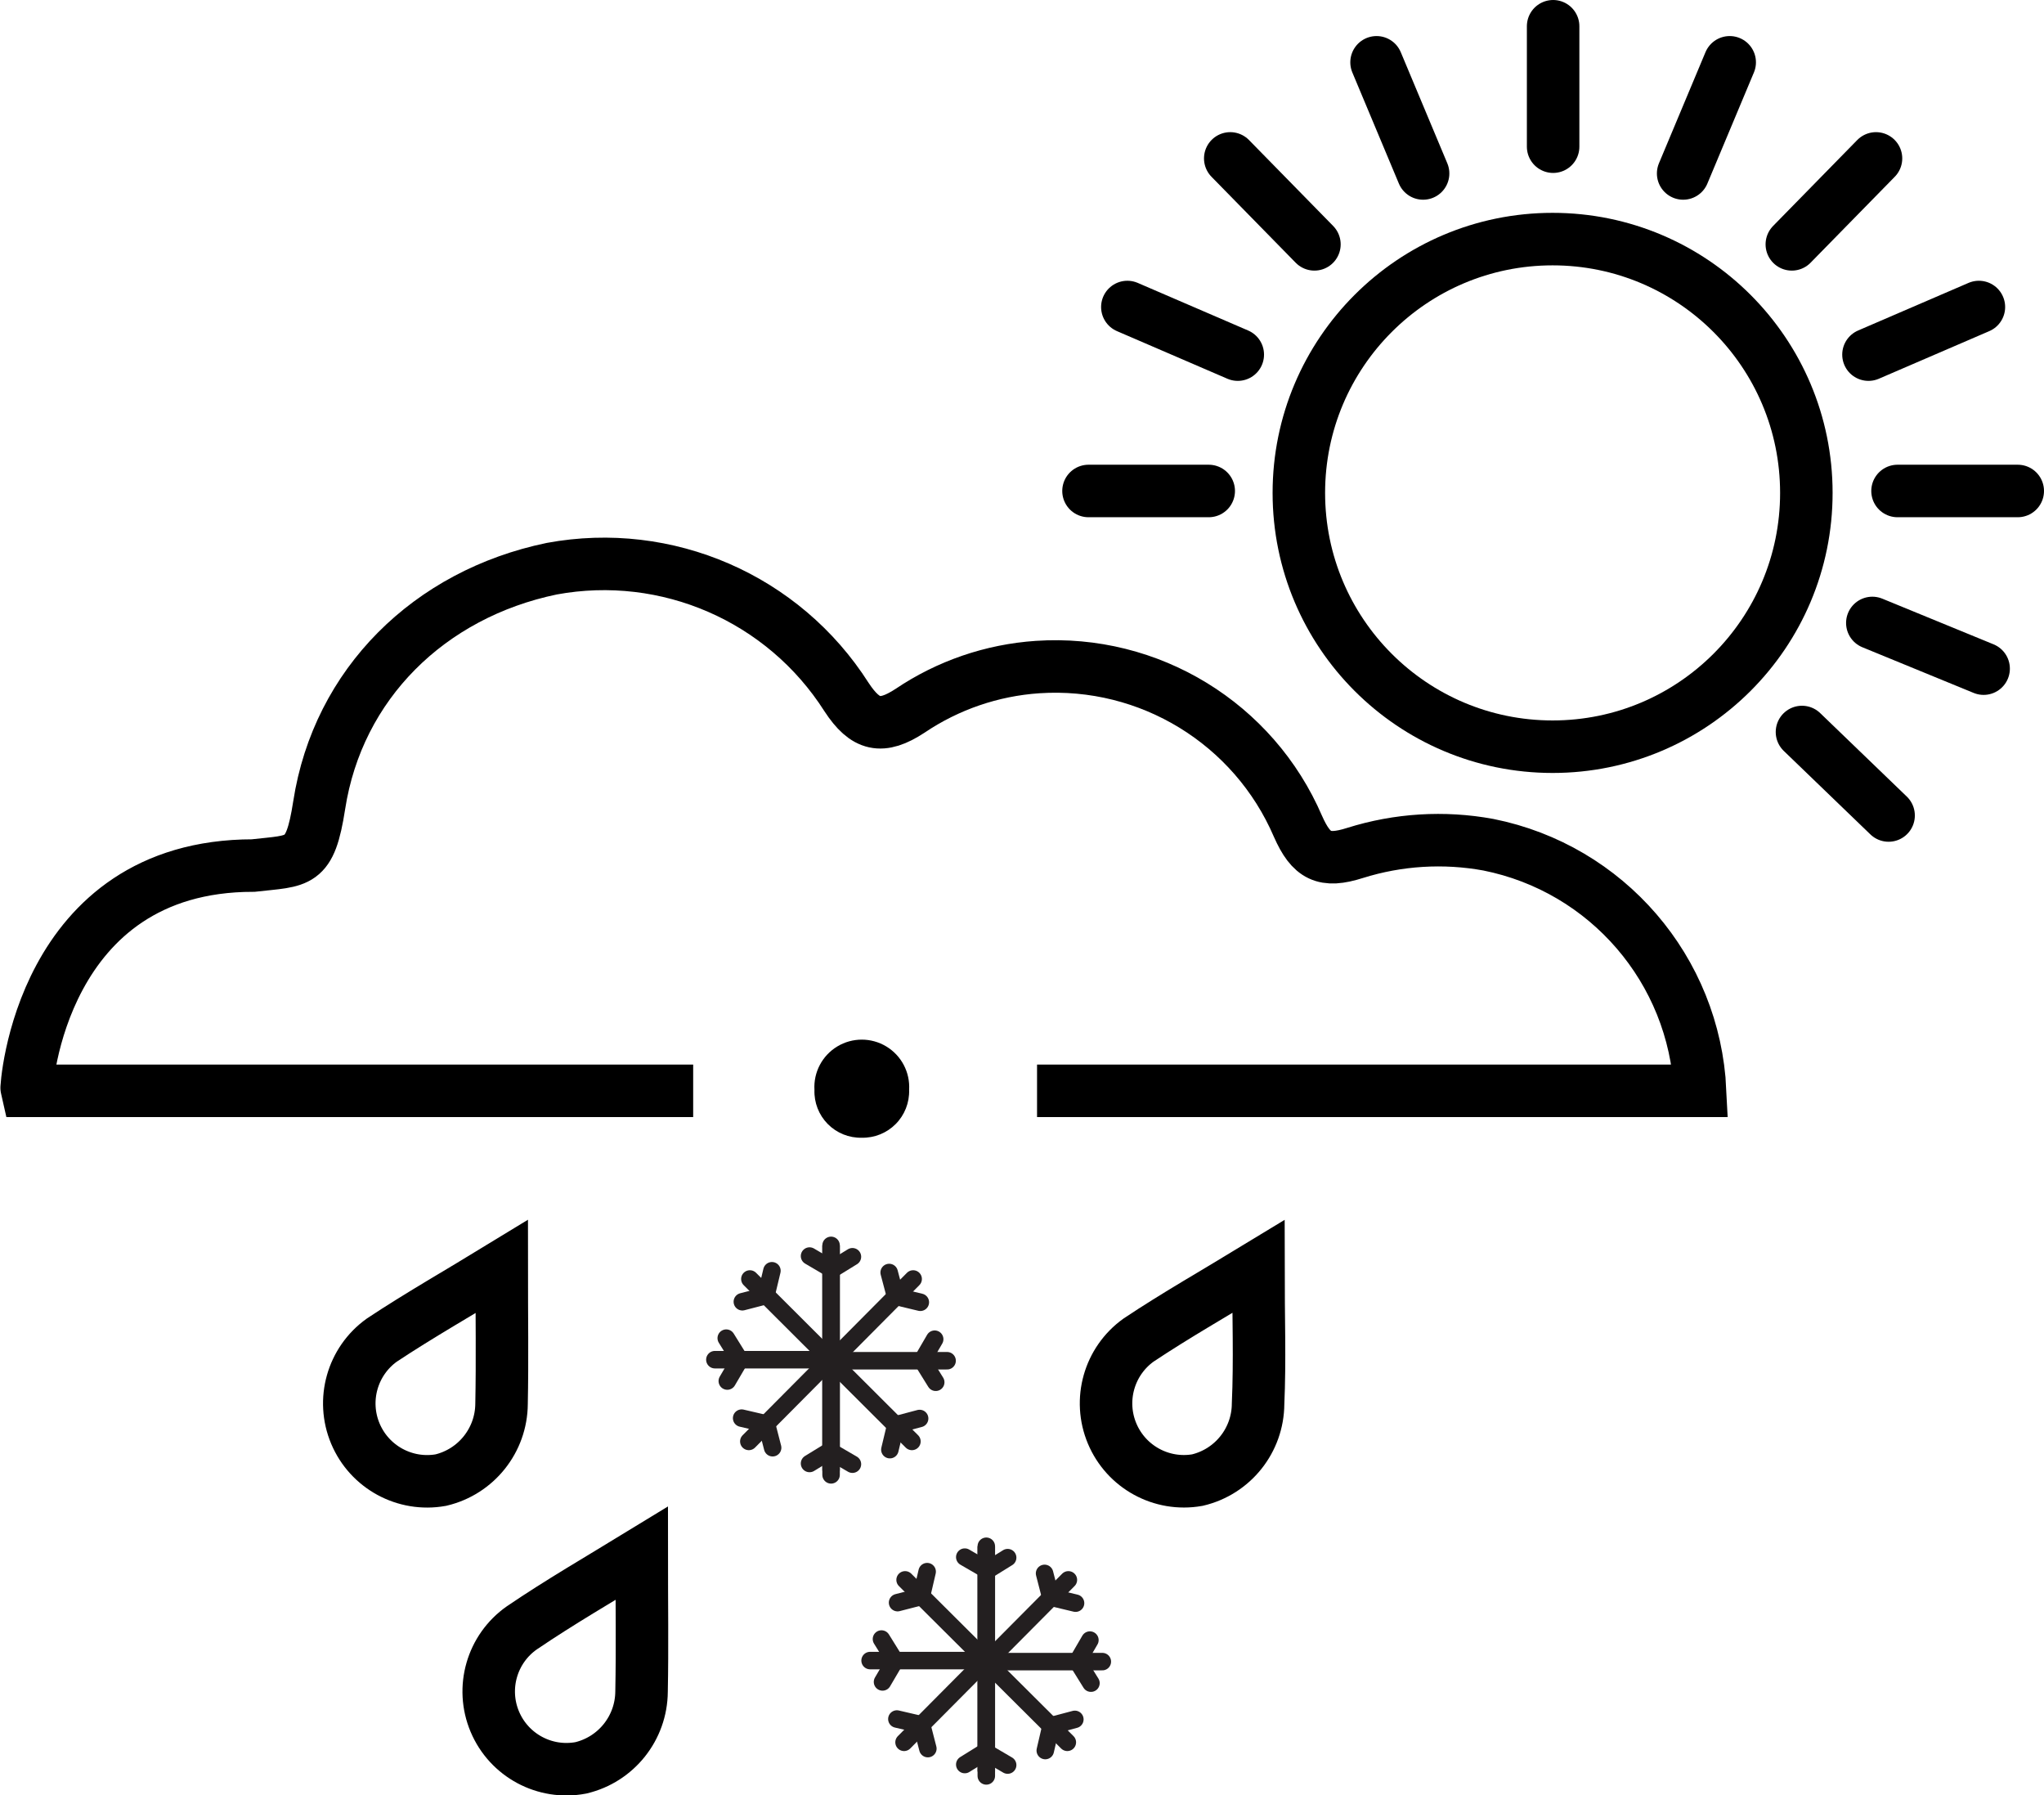
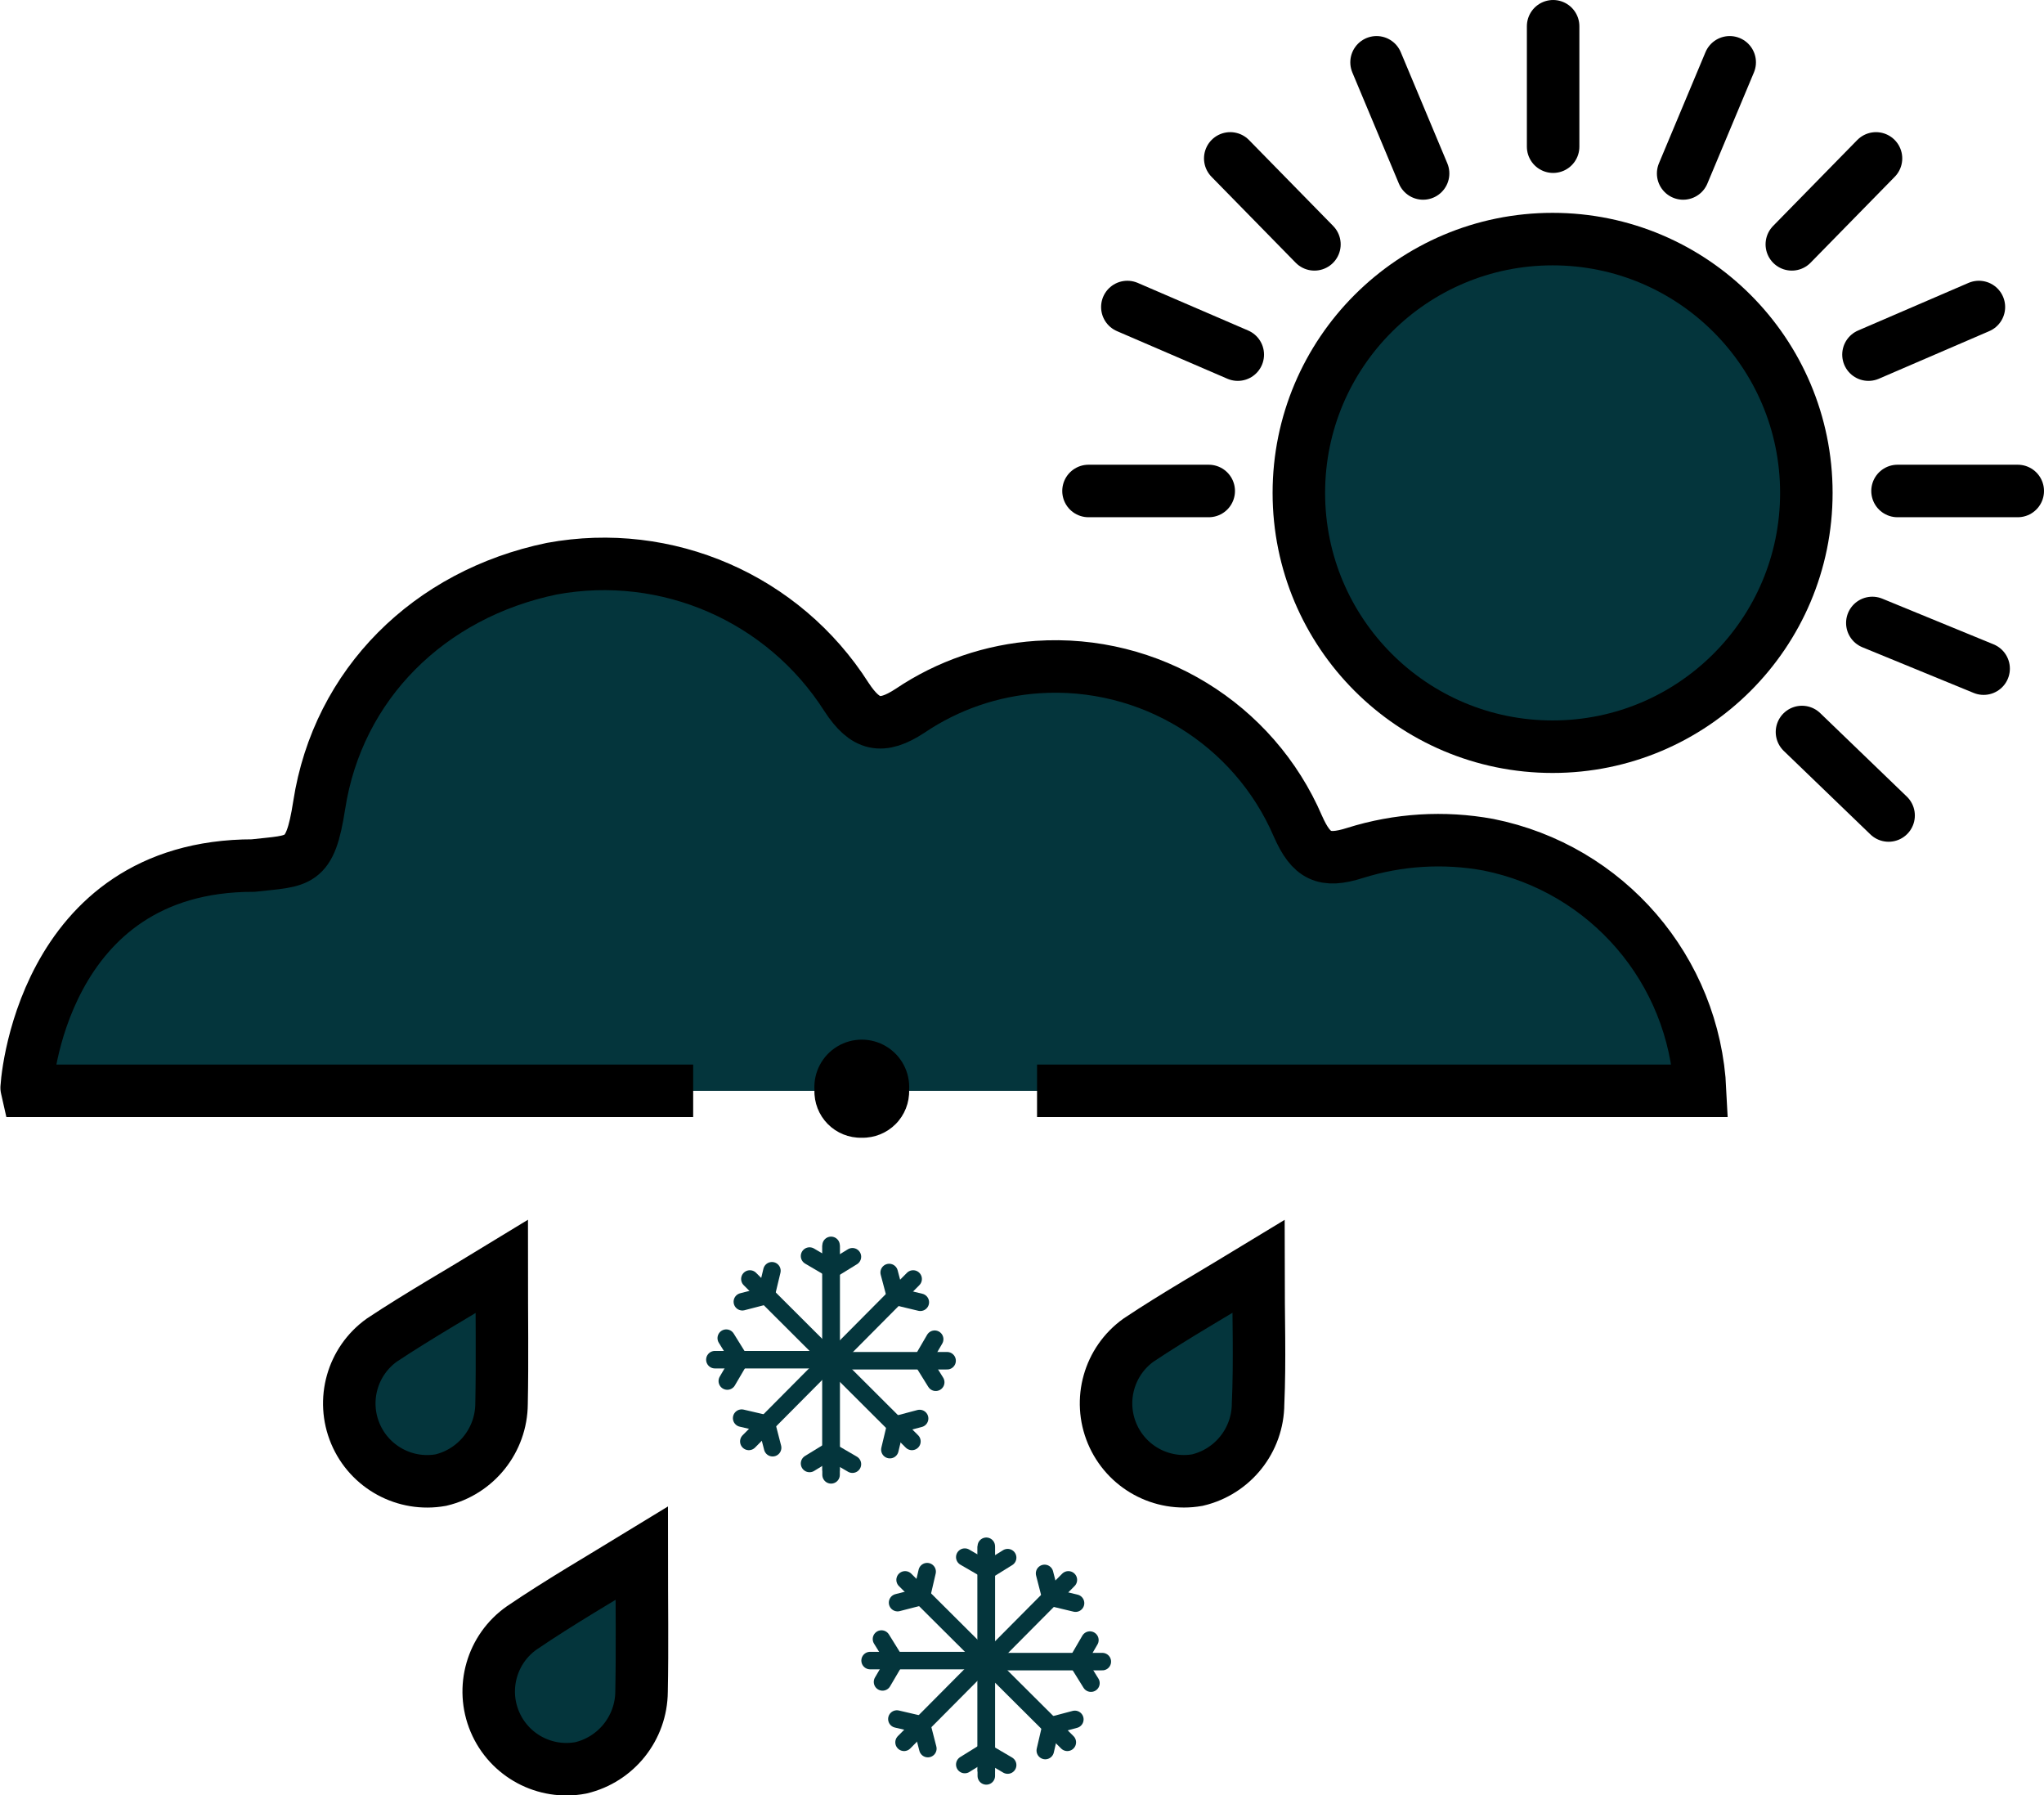
<svg xmlns="http://www.w3.org/2000/svg" viewBox="0 0 116.8 102.52">
  <defs>
-     <style>.cls-1,.cls-2,.cls-3,.cls-4{fill:none;stroke-miterlimit:10;}.cls-1,.cls-2{stroke:#231f20;}.cls-1,.cls-4{stroke-linecap:round;}.cls-3,.cls-4{stroke:#000;stroke-width:3px;}</style>
+     <style>.cls-1,.cls-2,.cls-3,.cls-4{fill:#04353C;stroke-miterlimit:10;}.cls-1,.cls-2{stroke:#04353C;}.cls-1,.cls-4{stroke-linecap:round;}.cls-3,.cls-4{stroke:#000;stroke-width:3px;}</style>
  </defs>
  <g id="Layer_2" data-name="Layer 2">
    <g id="Layer_1-2" data-name="Layer 1">
      <line class="cls-1" x1="47.46" y1="72.57" x2="48.71" y2="71.8" />
      <line class="cls-1" x1="48.71" y1="83.65" x2="47.49" y2="82.94" />
      <line class="cls-1" x1="47.49" y1="77.74" x2="52.11" y2="82.35" />
      <polyline class="cls-1" points="52.55 81.04 51.19 81.4 50.85 82.82" />
      <line class="cls-1" x1="52.18" y1="73.07" x2="47.47" y2="77.81" />
      <polyline class="cls-1" points="50.81 72.7 51.17 74.06 52.59 74.4" />
      <line class="cls-1" x1="54.12" y1="77.74" x2="47.49" y2="77.74" />
      <polyline class="cls-1" points="53.41 76.51 52.7 77.73 53.47 78.97" />
      <line class="cls-2" x1="47.49" y1="84.02" x2="47.49" y2="71.15" />
      <line class="cls-1" x1="47.49" y1="84.26" x2="47.49" y2="71.15" />
      <line class="cls-1" x1="47.5" y1="82.85" x2="46.26" y2="83.61" />
      <line class="cls-1" x1="46.26" y1="71.76" x2="47.47" y2="72.47" />
      <line class="cls-1" x1="47.47" y1="77.68" x2="42.85" y2="73.07" />
      <polyline class="cls-1" points="42.42 74.37 43.77 74.02 44.11 72.6" />
      <line class="cls-1" x1="42.79" y1="82.35" x2="47.5" y2="77.61" />
      <polyline class="cls-1" points="44.15 82.71 43.8 81.35 42.38 81.02" />
      <line class="cls-1" x1="40.85" y1="77.68" x2="47.47" y2="77.68" />
      <polyline class="cls-1" points="41.56 78.9 42.27 77.69 41.5 76.45" />
      <line class="cls-1" x1="56.34" y1="89.76" x2="57.58" y2="88.99" />
      <line class="cls-1" x1="57.58" y1="100.84" x2="56.37" y2="100.13" />
      <line class="cls-1" x1="56.36" y1="94.93" x2="60.99" y2="99.54" />
      <polyline class="cls-1" points="61.42 98.23 60.06 98.59 59.73 100.01" />
      <line class="cls-1" x1="61.05" y1="90.26" x2="56.34" y2="95" />
      <polyline class="cls-1" points="59.69 89.89 60.04 91.25 61.46 91.59" />
      <line class="cls-1" x1="62.99" y1="94.93" x2="56.36" y2="94.93" />
      <polyline class="cls-1" points="62.28 93.7 61.57 94.92 62.34 96.16" />
      <line class="cls-2" x1="56.36" y1="101.21" x2="56.36" y2="88.34" />
      <line class="cls-1" x1="56.36" y1="101.46" x2="56.36" y2="88.34" />
      <line class="cls-1" x1="56.37" y1="100.04" x2="55.13" y2="100.81" />
      <line class="cls-1" x1="55.13" y1="88.96" x2="56.34" y2="89.66" />
      <line class="cls-1" x1="56.35" y1="94.87" x2="51.72" y2="90.26" />
      <polyline class="cls-1" points="51.29 91.56 52.65 91.21 52.98 89.79" />
      <line class="cls-1" x1="51.66" y1="99.54" x2="56.37" y2="94.8" />
      <polyline class="cls-1" points="53.02 99.9 52.67 98.54 51.25 98.21" />
      <line class="cls-1" x1="49.72" y1="94.87" x2="56.35" y2="94.87" />
      <polyline class="cls-1" points="50.43 96.09 51.14 94.88 50.37 93.64" />
      <path class="cls-3" d="M28.67,72.36c-2.47,1.51-4.71,2.78-6.85,4.2a4.45,4.45,0,0,0,3.37,8,4.51,4.51,0,0,0,3.47-4.36C28.71,77.73,28.67,75.25,28.67,72.36Z" />
      <path class="cls-3" d="M71.91,72.36c-2.48,1.51-4.72,2.78-6.85,4.2a4.45,4.45,0,0,0,3.36,8,4.5,4.5,0,0,0,3.47-4.36C72,77.73,71.91,75.25,71.91,72.36Z" />
      <path class="cls-3" d="M36.67,88.74C34.2,90.25,32,91.52,29.82,93a4.44,4.44,0,0,0,3.37,8,4.51,4.51,0,0,0,3.47-4.36C36.71,94.11,36.67,91.63,36.67,88.74Z" />
      <path class="cls-3" d="M59.26,62.32H97.15a15.07,15.07,0,0,0-12.1-14.06,15.87,15.87,0,0,0-7.62.47c-1.76.56-2.5.2-3.26-1.52a15.1,15.1,0,0,0-14.88-9.1A14.82,14.82,0,0,0,52,40.61c-1.62,1.06-2.55.86-3.63-.79a16.43,16.43,0,0,0-16.84-7.33c-7,1.45-12.22,6.59-13.29,13.51-.53,3.41-1.13,3.15-3.77,3.45-12.16,0-13,12.68-12.95,12.87H39.61" />
      <path d="M49.24,65a2.64,2.64,0,0,1-2.7-2.73,2.71,2.71,0,1,1,5.41,0A2.65,2.65,0,0,1,49.24,65Z" />
      <line class="cls-4" x1="69.07" y1="28.05" x2="62.2" y2="28.05" />
      <line class="cls-4" x1="75.11" y1="13.96" x2="70.3" y2="9.05" />
      <line class="cls-4" x1="81.32" y1="9.91" x2="78.66" y2="3.56" />
      <line class="cls-4" x1="70.73" y1="20.26" x2="64.42" y2="17.54" />
      <path class="cls-3" d="M88.72,42.66h0a14.49,14.49,0,0,0,0-29h0a14.49,14.49,0,1,0,0,29h0Z" />
      <line class="cls-4" x1="108.43" y1="28.05" x2="115.3" y2="28.05" />
      <line class="cls-4" x1="88.75" y1="8.38" x2="88.75" y2="1.5" />
      <line class="cls-4" x1="102.97" y1="41.82" x2="107.92" y2="46.59" />
      <line class="cls-4" x1="102.39" y1="13.96" x2="107.2" y2="9.05" />
      <line class="cls-4" x1="106.99" y1="35.59" x2="113.35" y2="38.2" />
      <line class="cls-4" x1="96.18" y1="9.91" x2="98.84" y2="3.56" />
      <line class="cls-4" x1="106.77" y1="20.26" x2="113.08" y2="17.54" />
    </g>
  </g>
</svg>
